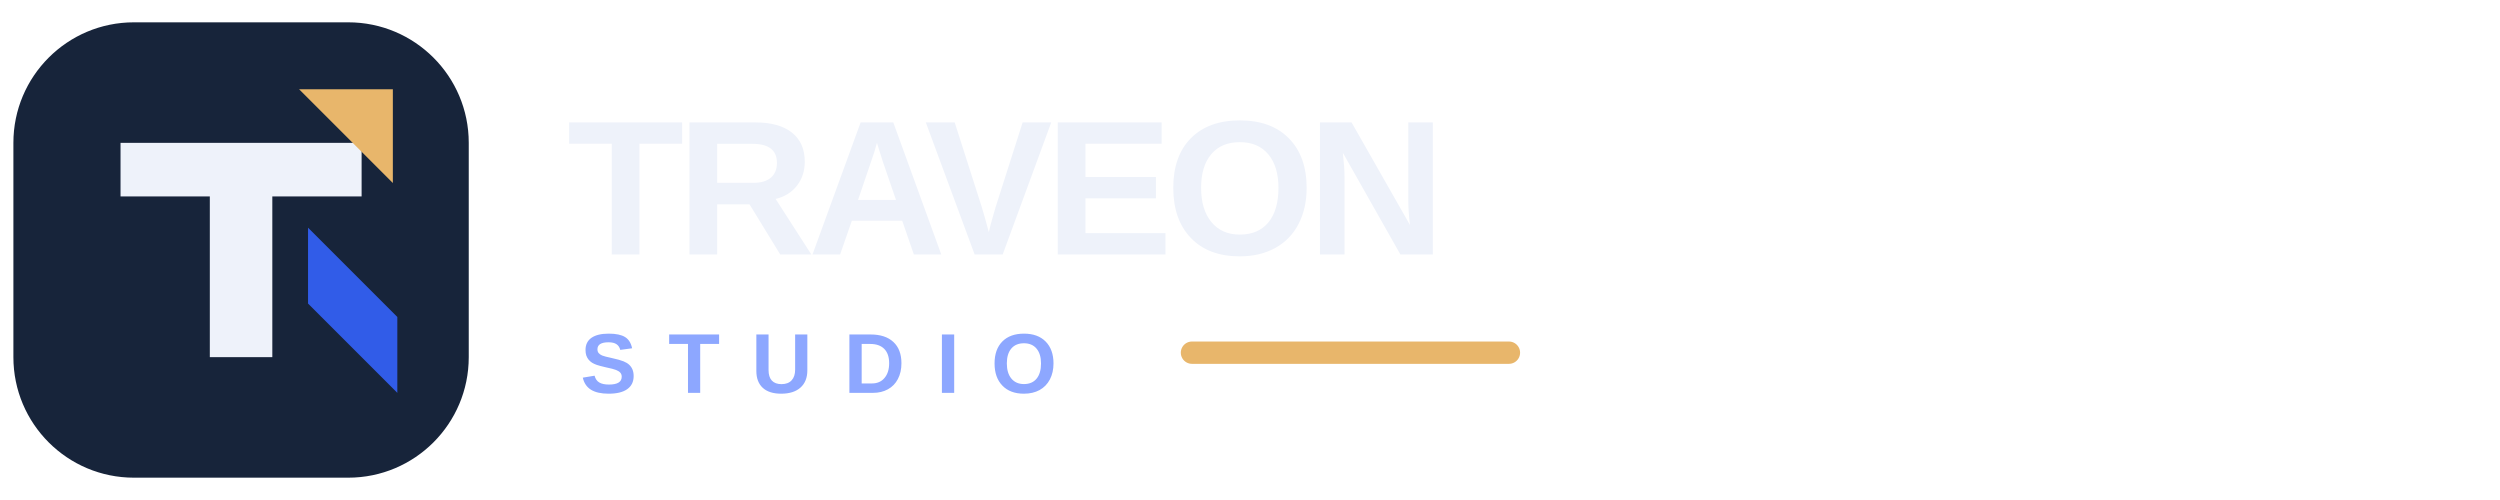
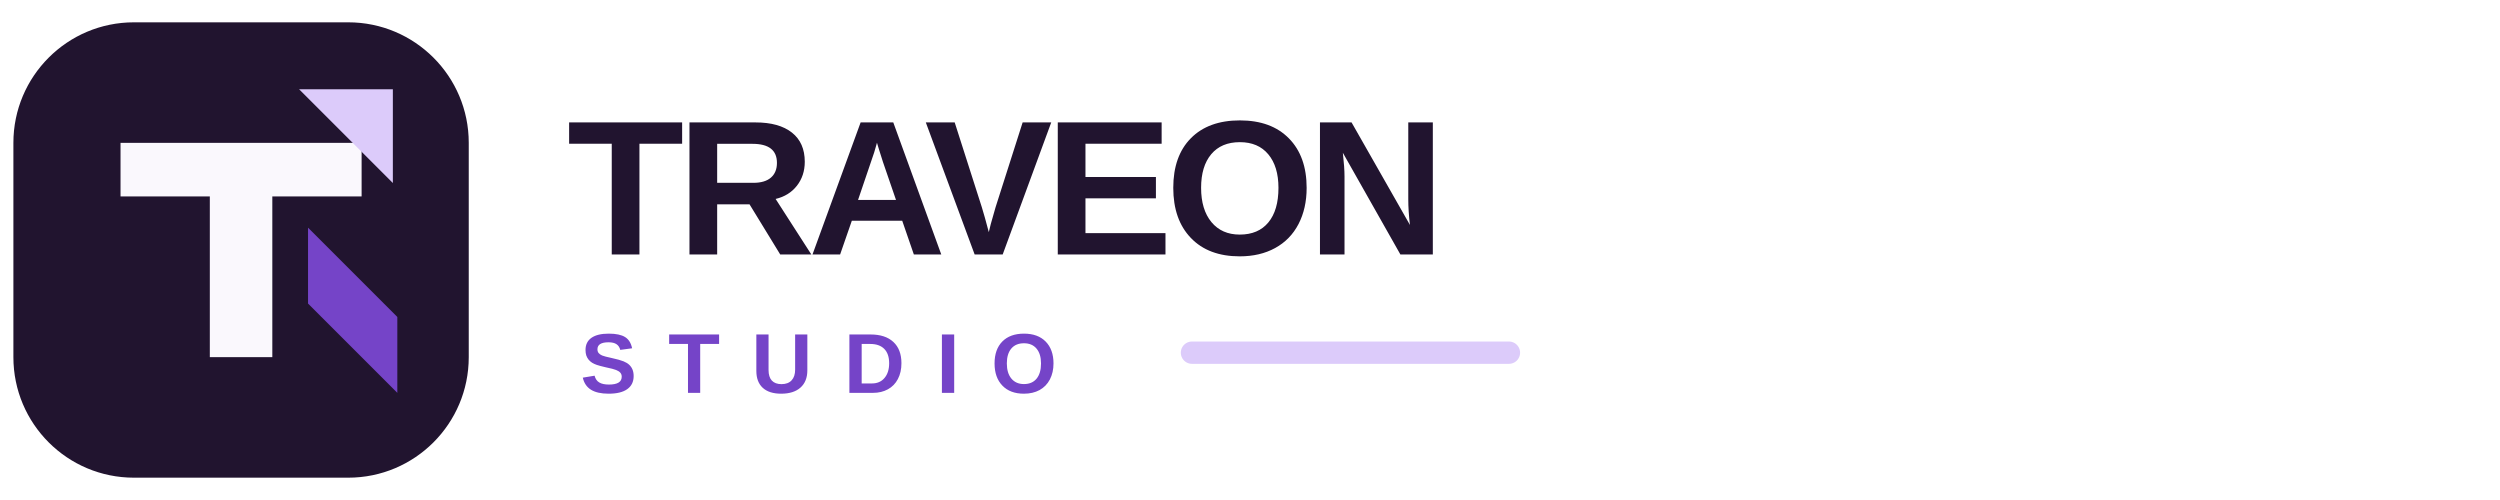
<svg xmlns="http://www.w3.org/2000/svg" viewBox="0 0 560 112" role="img" aria-labelledby="title desc">
-   <rect x="3" y="5" width="102" height="102" rx="27" fill="#17243A" />
-   <path d="M27 32H81V44H61V80H47V44H27Z" fill="#EEF2FA" />
-   <path d="M67 20L88 20L88 41Z" fill="#E8B66B" />
-   <path d="M69 51L89 71L89 88L69 68Z" fill="#315CE8" />
-   <text x="127" y="57" font-family="Arial, Helvetica, sans-serif" font-size="43" font-weight="800" letter-spacing="-1.7" fill="#EEF2FA">TRAVEON</text>
-   <text x="130" y="88" font-family="Arial, Helvetica, sans-serif" font-size="19" font-weight="700" letter-spacing="7" fill="#8DA7FF">STUDIO</text>
-   <path d="M267 79H338" stroke="#E8B66B" stroke-width="5" stroke-linecap="round" />
+   <rect x="3" y="5" width="102" height="102" rx="27" fill="#21142F" />
+   <path d="M27 32H81V44H61V80H47V44H27Z" fill="#FAF8FD" />
+   <path d="M67 20L88 20L88 41Z" fill="#DCCBFA" />
+   <path d="M69 51L89 71L89 88L69 68Z" fill="#7544C8" />
+   <text x="127" y="57" font-family="Arial, Helvetica, sans-serif" font-size="43" font-weight="800" letter-spacing="-1.7" fill="#21142F">TRAVEON</text>
+   <text x="130" y="88" font-family="Arial, Helvetica, sans-serif" font-size="19" font-weight="700" letter-spacing="7" fill="#7544C8">STUDIO</text>
+   <path d="M267 79H338" stroke="#DCCBFA" stroke-width="5" stroke-linecap="round" />
</svg>
